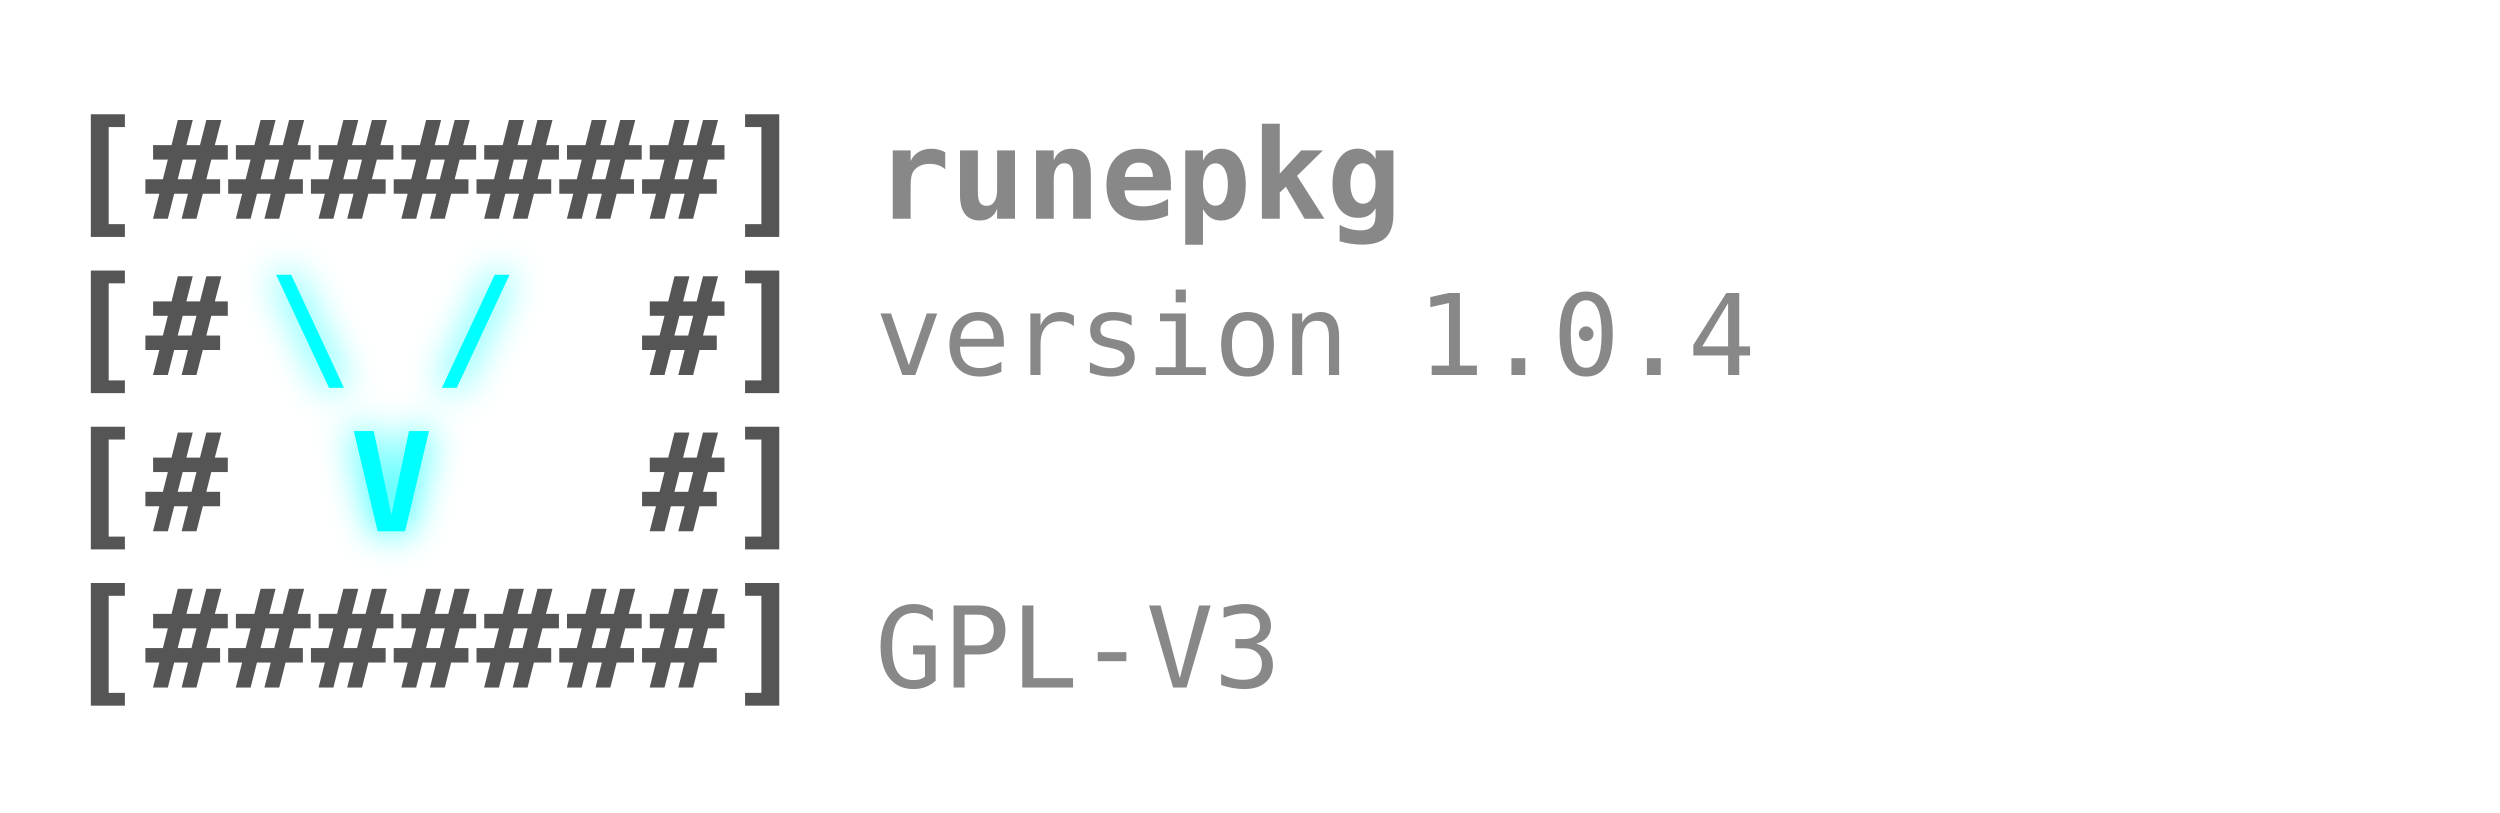
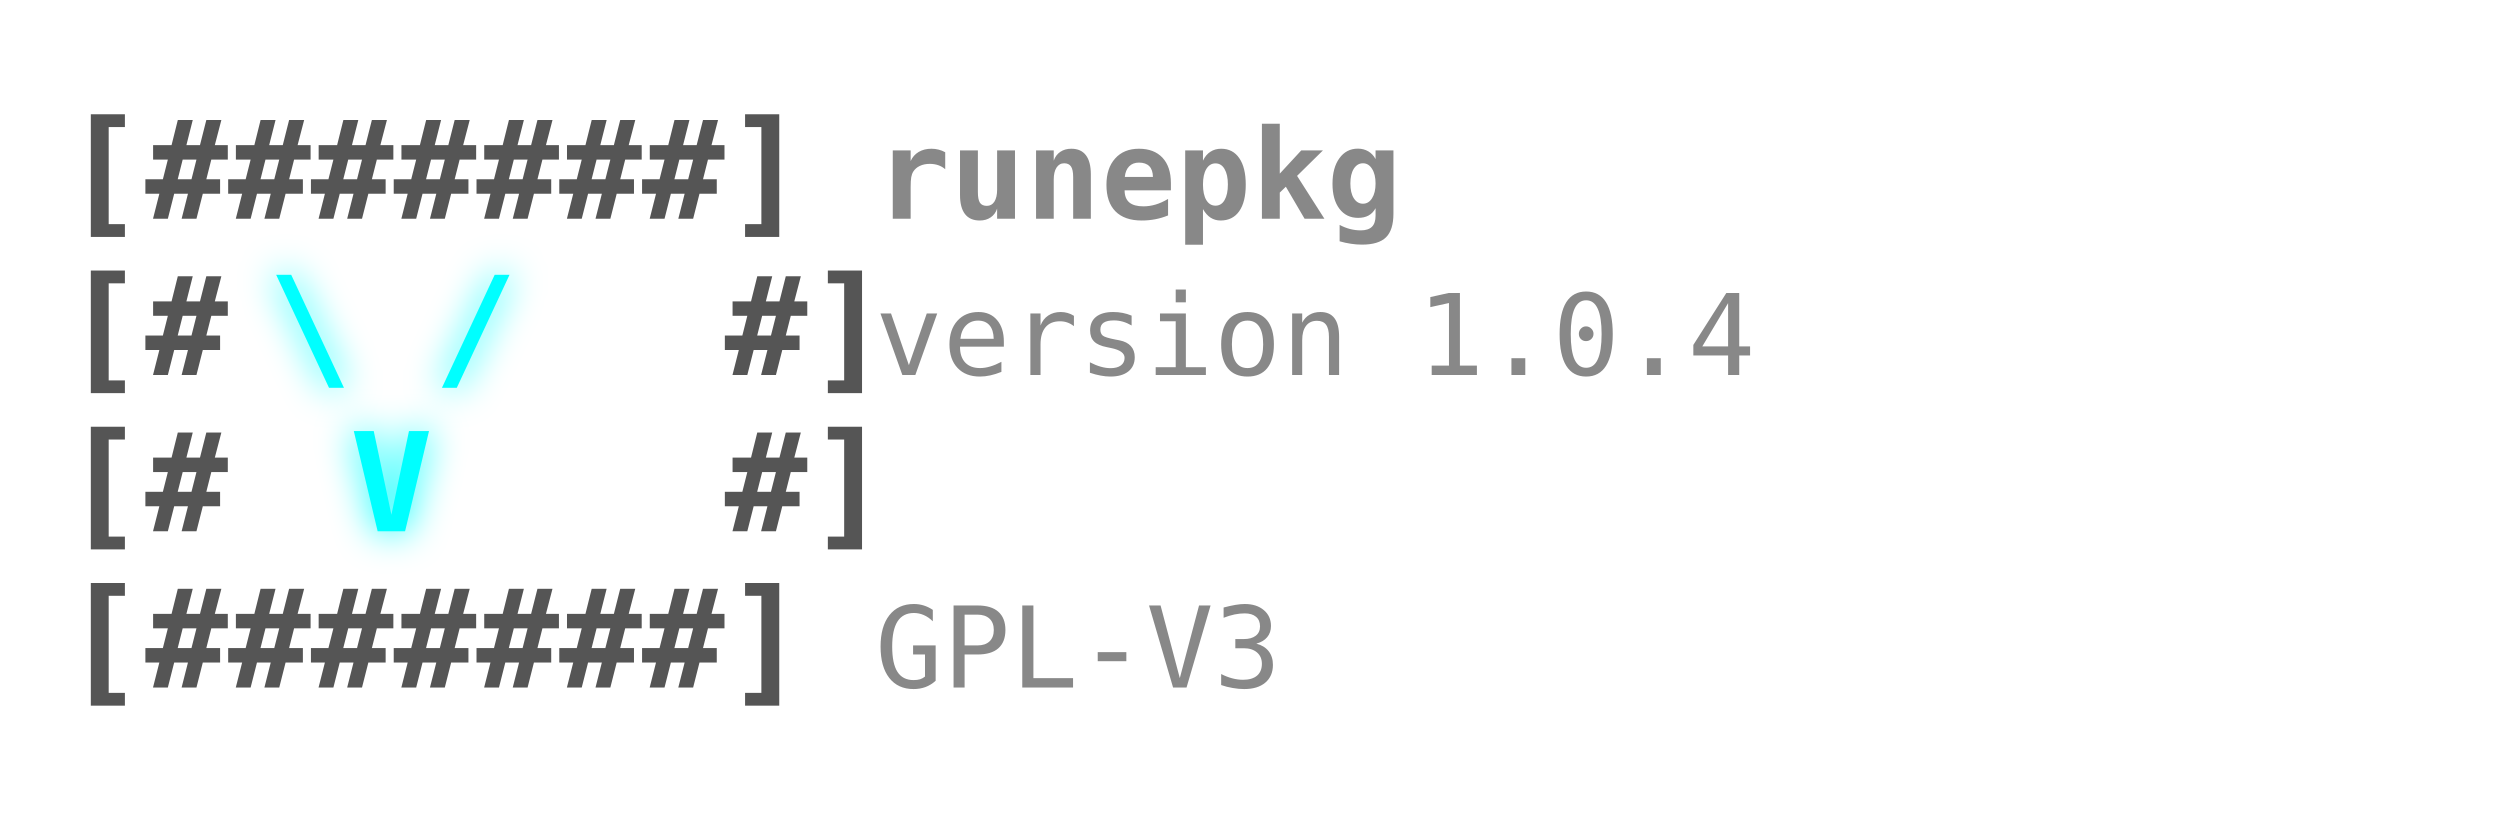
<svg xmlns="http://www.w3.org/2000/svg" width="400" height="130">
  <rect width="100%" height="100%" fill="transparent" />
  <text x="10" y="35" font-family="monospace" font-weight="bold" font-size="22" fill="#555555" xml:space="preserve">[#######]</text>
-   <text x="10" y="60" font-family="monospace" font-weight="bold" font-size="22" fill="#555555" xml:space="preserve">[#     #]</text>
-   <text x="10" y="85" font-family="monospace" font-weight="bold" font-size="22" fill="#555555" xml:space="preserve">[#     #]</text>
+   <text x="10" y="60" font-family="monospace" font-weight="bold" font-size="22" fill="#555555" xml:space="preserve">[#      #]</text>
+   <text x="10" y="85" font-family="monospace" font-weight="bold" font-size="22" fill="#555555" xml:space="preserve">[#      #]</text>
  <text x="10" y="110" font-family="monospace" font-weight="bold" font-size="22" fill="#555555" xml:space="preserve">[#######]</text>
  <text x="43" y="60" font-family="monospace" font-weight="bold" font-size="22" fill="#00ffff" style="filter: drop-shadow(0 0 3px #00ffff);">\ /</text>
  <text x="56" y="85" font-family="monospace" font-weight="bold" font-size="22" fill="#00ffff" style="filter: drop-shadow(0 0 3px #00ffff);">V</text>
  <text x="140" y="35" font-family="monospace" font-weight="bold" font-size="20" fill="#888888">runepkg</text>
  <text x="140" y="60" font-family="monospace" font-size="18" fill="#888888">version 1.0.4</text>
  <text x="140" y="110" font-family="monospace" font-size="18" fill="#888888">GPL-V3</text>
</svg>
